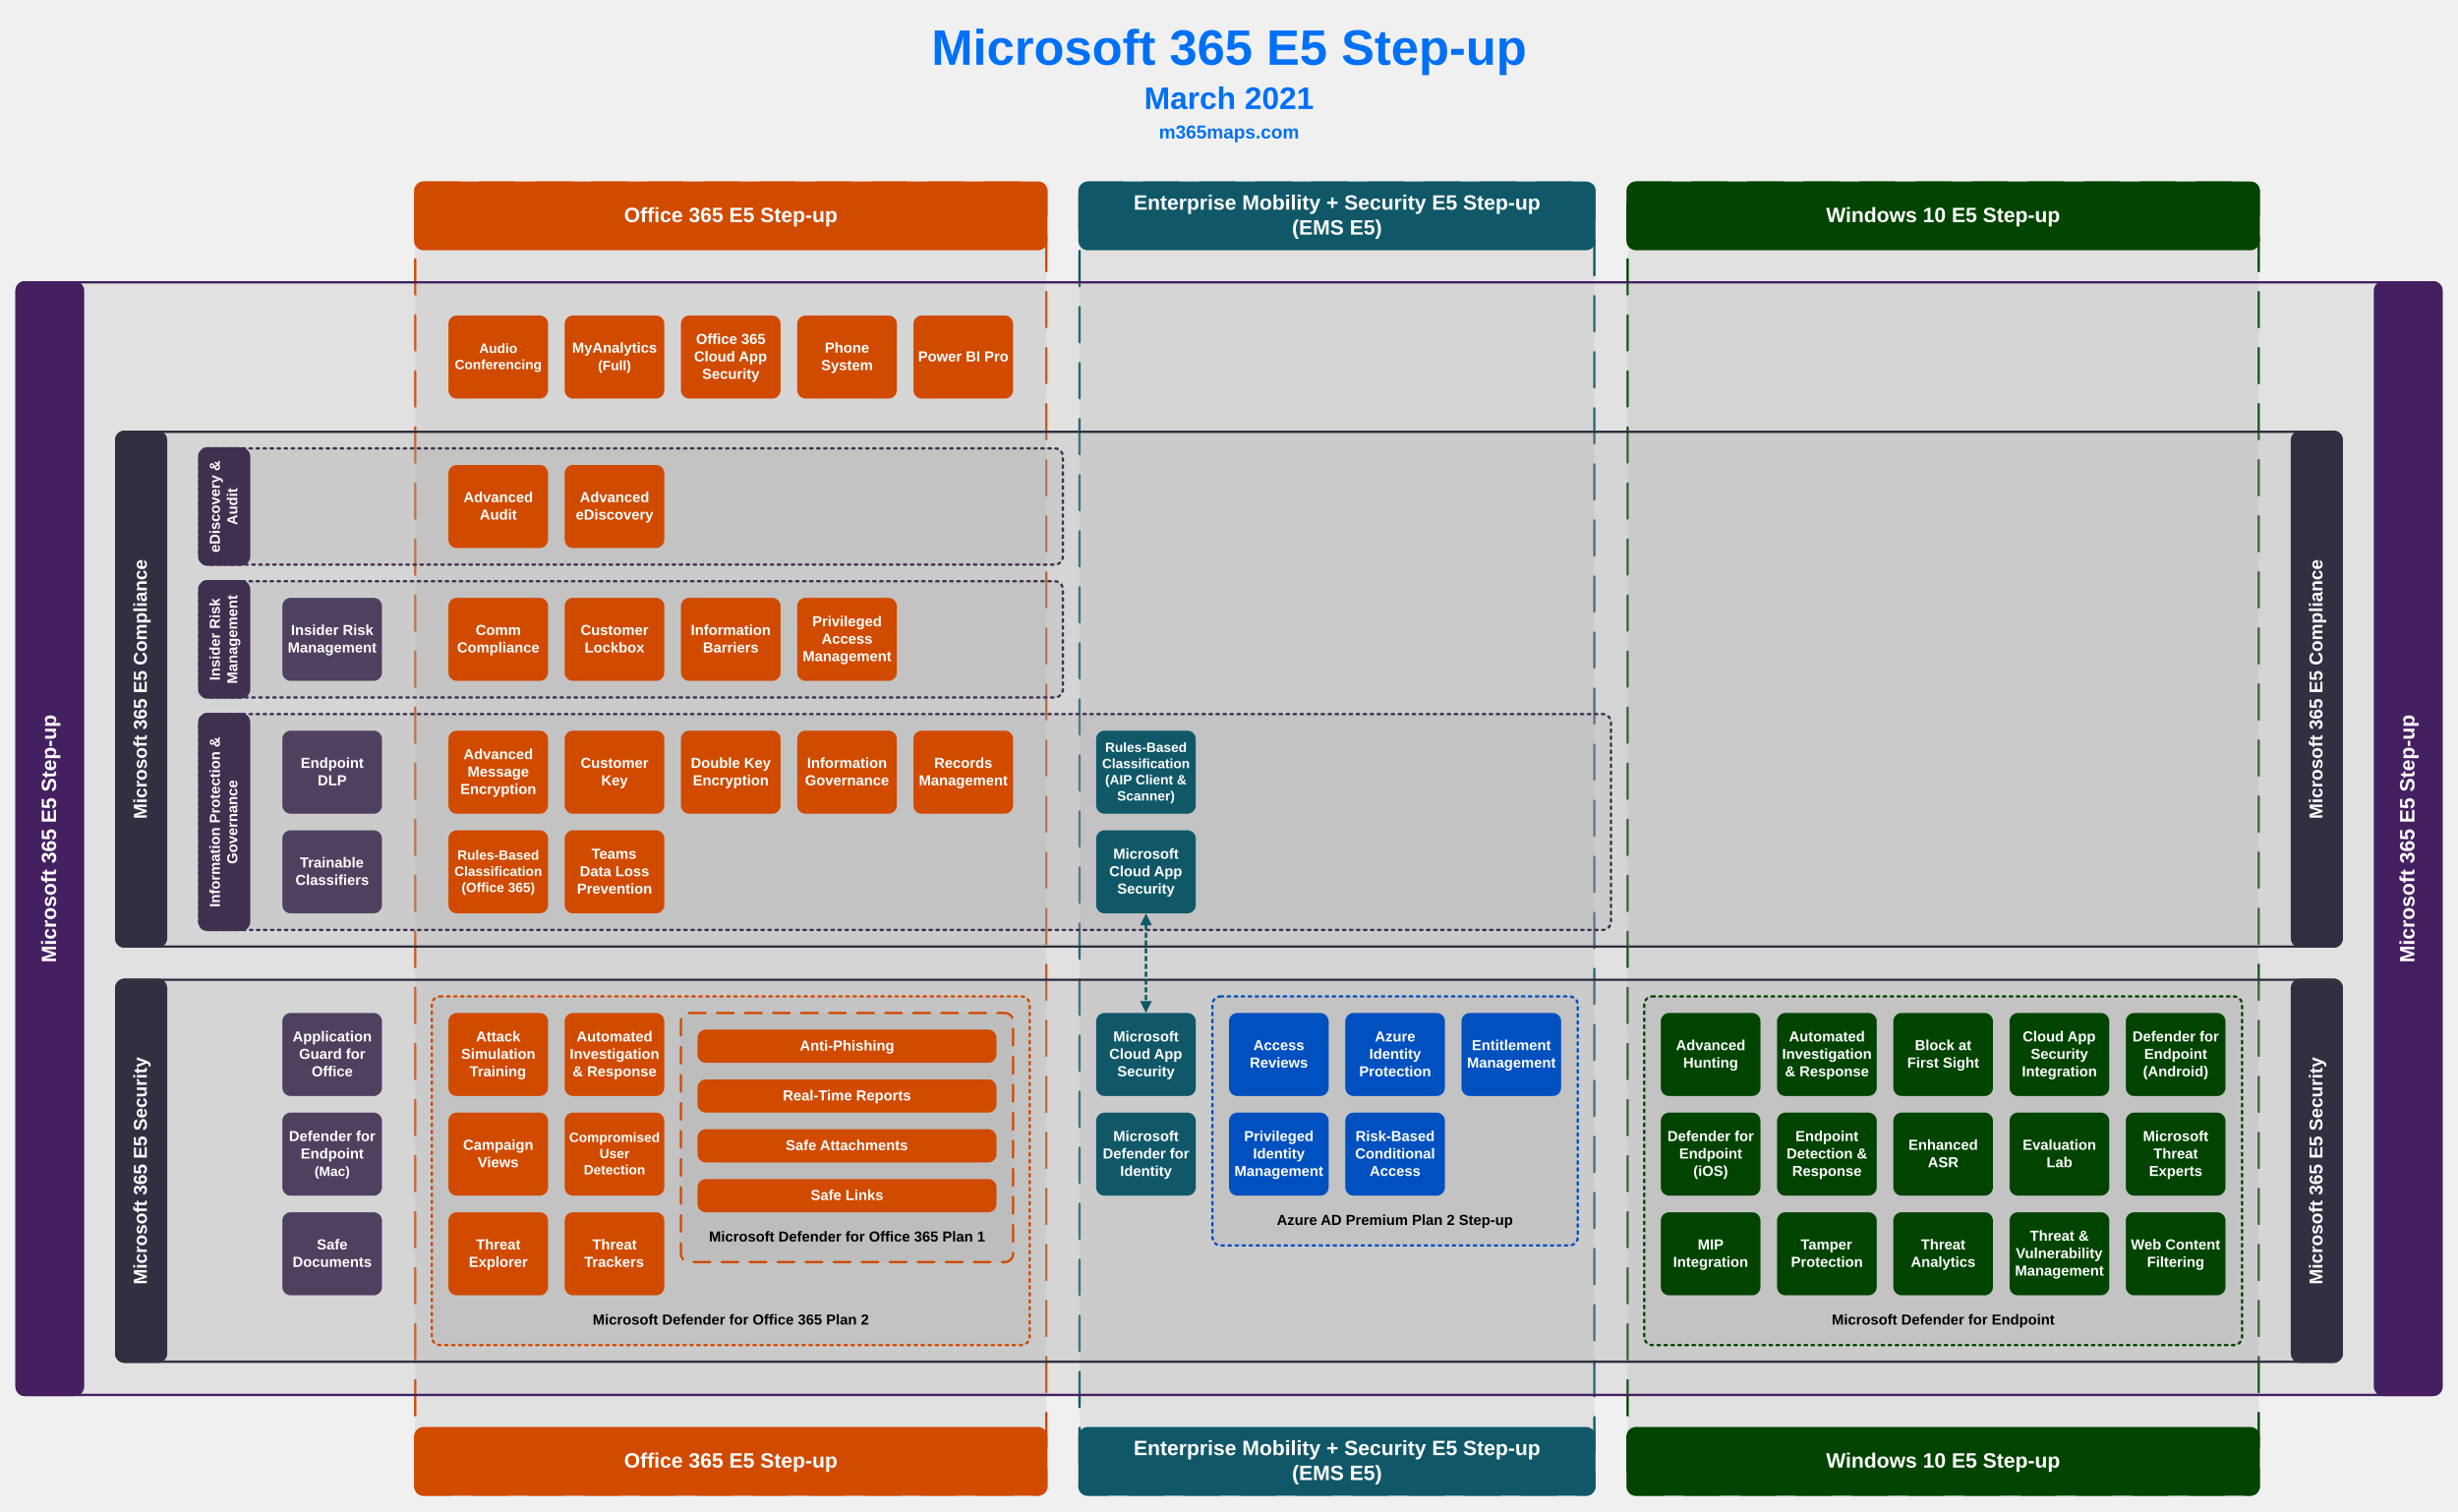
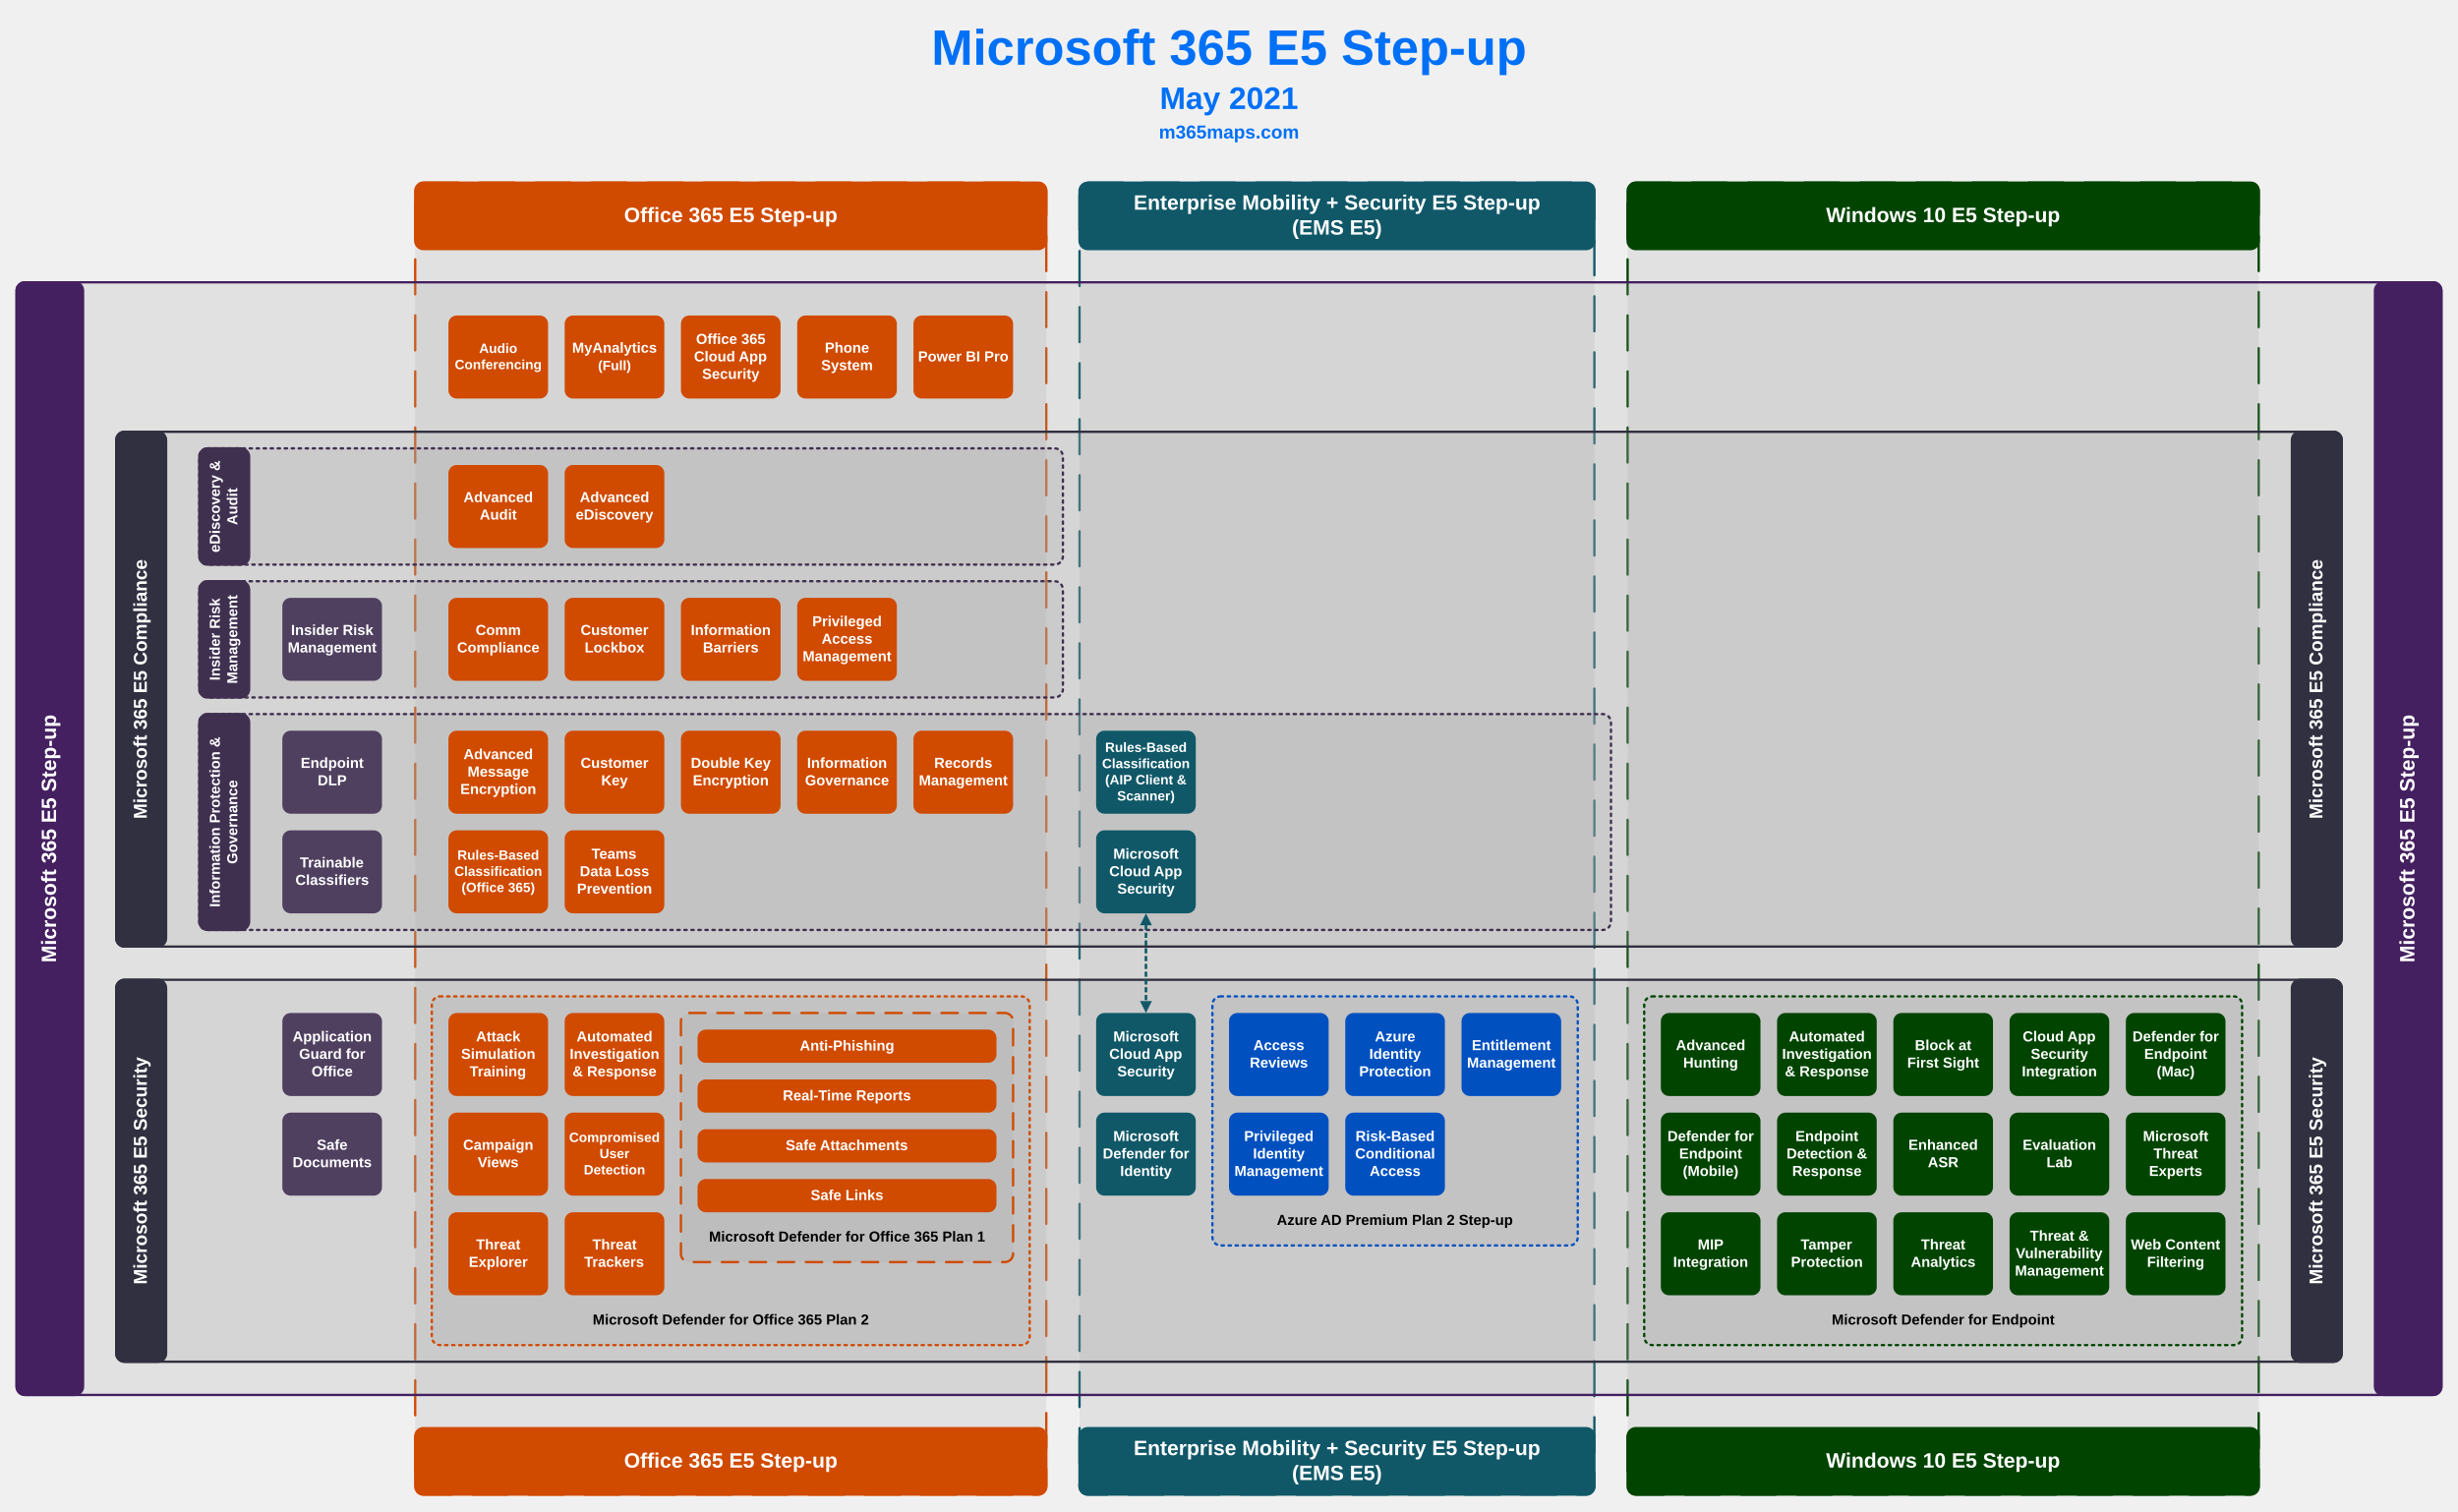
<svg xmlns="http://www.w3.org/2000/svg" xmlns:xlink="http://www.w3.org/1999/xlink" width="2368px" height="1456px" viewBox="0 0 2368 1456" class="a">
  <style>
.c {fill:#a5a5a5;fill-opacity:0.2;stroke:#d04a00;stroke-dasharray:33.75,20.25;stroke-linecap:round;stroke-linejoin:round;stroke-width:2.25}
.d {fill:#a5a5a5;fill-opacity:0.2;stroke:#105868;stroke-dasharray:33.75,20.25;stroke-linecap:round;stroke-linejoin:round;stroke-width:2.25}
.e {fill:#a5a5a5;fill-opacity:0.2;stroke:#004400;stroke-dasharray:33.75,20.25;stroke-linecap:round;stroke-linejoin:round;stroke-width:2.25}
.f {fill:#a5a5a5;fill-opacity:0.2;stroke:#442060;stroke-linecap:round;stroke-linejoin:round;stroke-width:2.25}
.g {fill:#a5a5a5;fill-opacity:0.2;stroke:#303040;stroke-linecap:round;stroke-linejoin:round;stroke-width:2.25}
.h {fill:#a5a5a5;fill-opacity:0.2;stroke:#d04a00;stroke-dasharray:2.25,4.5;stroke-linecap:round;stroke-linejoin:round;stroke-width:2.25}
.i {fill:#a5a5a5;fill-opacity:0.2;stroke:#d04a00;stroke-dasharray:15.75,11.25;stroke-linecap:round;stroke-linejoin:round;stroke-width:2.25}
.j {fill:#a5a5a5;fill-opacity:0.2;stroke:#0050c0;stroke-dasharray:2.25,4.5;stroke-linecap:round;stroke-linejoin:round;stroke-width:2.25}
.k {fill:#a5a5a5;fill-opacity:0.2;stroke:#004400;stroke-dasharray:2.25,4.5;stroke-linecap:round;stroke-linejoin:round;stroke-width:2.25}
.l {fill:#a5a5a5;fill-opacity:0.2;stroke:#403050;stroke-dasharray:2.25,4.5;stroke-linecap:round;stroke-linejoin:round;stroke-width:2.25}
.m {fill:#d04a00;stroke:#d04a00;stroke-linecap:round;stroke-linejoin:round;stroke-width:2.25}
.n {fill:#ffffff;font-family:Arial;font-size:1.667em;font-weight:bold}
.o {fill:#004400;stroke:#004400;stroke-linecap:round;stroke-linejoin:round;stroke-width:2.25}
.p {fill:#105868;stroke:#105868;stroke-linecap:round;stroke-linejoin:round;stroke-width:2.25}
.q {font-size:1em}
.r {fill:#442060;stroke:#442060;stroke-linecap:round;stroke-linejoin:round;stroke-width:2.25}
.s {fill:none;stroke:none;stroke-linecap:round;stroke-linejoin:round;stroke-width:1}
.t {fill:#000000;font-family:Arial;font-size:1.167em;font-weight:bold}
.u {fill:#403050;stroke:#403050;stroke-linecap:round;stroke-linejoin:round;stroke-width:2.25}
.v {fill:#ffffff;font-family:Arial;font-size:1.167em;font-weight:bold}
.w {fill:#0050c0;stroke:none;stroke-linecap:round;stroke-linejoin:round;stroke-width:1}
.x {fill:#105868;stroke:none;stroke-linecap:round;stroke-linejoin:round;stroke-width:1}
.y {fill:#504060;stroke:none;stroke-linecap:round;stroke-linejoin:round;stroke-width:1}
- .z {font-size:0.929em}
- .ba {fill:#0070f7;font-family:Arial;font-size:4em;font-weight:bold}
- .bb {fill:#0070f7;font-family:Arial;font-size:2.5em;font-weight:bold}
- .bc {fill:#0070f7;font-family:Arial;font-size:1.5em;font-weight:bold}
- .bd {fill:#303040;stroke:#303040;stroke-linecap:round;stroke-linejoin:round;stroke-width:2.25}
- .be {fill:#ffffff;font-family:Arial;font-size:1.5em;font-weight:bold}
- .bf {fill:#004400;stroke:none;stroke-linecap:round;stroke-linejoin:round;stroke-width:1}
- .bg {fill:#ffffff;font-family:Arial;font-size:1.083em;font-weight:bold}
- .bh {fill:#d04a00;stroke:none;stroke-linecap:round;stroke-linejoin:round;stroke-width:1}
- .bi {marker-end:url(#mrkr4-358);marker-start:url(#mrkr4-356);stroke:#105868;stroke-dasharray:5,2.5;stroke-linecap:butt;stroke-width:2.5}
+ .z {fill:#0070f7;font-family:Arial;font-size:4em;font-weight:bold}
+ .ba {fill:#0070f7;font-family:Arial;font-size:2.5em;font-weight:bold}
+ .bb {fill:#0070f7;font-family:Arial;font-size:1.5em;font-weight:bold}
+ .bc {fill:#303040;stroke:#303040;stroke-linecap:round;stroke-linejoin:round;stroke-width:2.25}
+ .bd {fill:#ffffff;font-family:Arial;font-size:1.5em;font-weight:bold}
+ .be {fill:#004400;stroke:none;stroke-linecap:round;stroke-linejoin:round;stroke-width:1}
+ .bf {fill:#ffffff;font-family:Arial;font-size:1.083em;font-weight:bold}
+ .bg {fill:#d04a00;stroke:none;stroke-linecap:round;stroke-linejoin:round;stroke-width:1}
+ .bh {font-size:0.929em}
+ .bi {marker-end:url(#mrkr4-343);marker-start:url(#mrkr4-341);stroke:#105868;stroke-dasharray:5,2.5;stroke-linecap:butt;stroke-width:2.5}
.b {fill:#105868;fill-opacity:1;stroke:#105868;stroke-opacity:1;stroke-width:0.436}
.a {fill:none;fill-rule:evenodd;font-size:12px;overflow:visible;stroke-linecap:square;stroke-miterlimit:3}
</style>
  <defs>
    <g id="lend4">
      <path d="M 2 1 L 0 0 L 2 -1 L 2 1 " style="stroke:none" />
    </g>
-     <marker id="mrkr4-356" class="b" refX="4.448" orient="auto" markerUnits="strokeWidth" overflow="visible">
+     <marker id="mrkr4-341" class="b" refX="4.448" orient="auto" markerUnits="strokeWidth" overflow="visible">
      <use xlink:href="#lend4" transform="scale(2.296) " />
    </marker>
-     <marker id="mrkr4-358" class="b" refX="-4.592" orient="auto" markerUnits="strokeWidth" overflow="visible">
+     <marker id="mrkr4-343" class="b" refX="-4.592" orient="auto" markerUnits="strokeWidth" overflow="visible">
      <use xlink:href="#lend4" transform="scale(-2.296,-2.296) " />
    </marker>
  </defs>
  <g>
    <g transform="translate(400,-16)">
      <rect x="0" y="192" width="608" height="1264" rx="8" ry="8" class="c" />
    </g>
    <g transform="translate(1040,-16)">
      <rect x="0" y="192" width="496" height="1264" rx="8" ry="8" class="d" />
    </g>
    <g transform="translate(1568,-16)">
      <rect x="0" y="192" width="608" height="1264" rx="8" ry="8" class="e" />
    </g>
    <g transform="translate(896,1344) rotate(-90)">
      <rect x="0" y="-880" width="1072" height="2336" rx="8" ry="8" class="f" />
    </g>
    <g transform="translate(112,-144)">
      <rect x="0" y="1088" width="2144" height="368" rx="8" ry="8" class="g" />
    </g>
    <g transform="translate(416,-160)">
      <rect x="0" y="1120" width="576" height="336" rx="8" ry="8" class="h" />
    </g>
    <g transform="translate(656,-240)">
      <rect x="0" y="1216" width="320" height="240" rx="8" ry="8" class="i" />
    </g>
    <g transform="translate(1168,-256)">
      <rect x="0" y="1216" width="352" height="240" rx="8" ry="8" class="j" />
    </g>
    <g transform="translate(1584,-160)">
      <rect x="0" y="1120" width="576" height="336" rx="8" ry="8" class="k" />
    </g>
    <g transform="translate(112,-544)">
      <rect x="0" y="960" width="2144" height="496" rx="8" ry="8" class="g" />
    </g>
    <g transform="translate(192,-560)">
      <rect x="0" y="1248" width="1360" height="208" rx="8" ry="8" class="l" />
    </g>
    <g transform="translate(192,-784)">
      <rect x="0" y="1344" width="832" height="112" rx="8" ry="8" class="l" />
    </g>
    <g transform="translate(192,-912)">
      <rect x="0" y="1344" width="832" height="112" rx="8" ry="8" class="l" />
    </g>
    <a target="_blank" aria-label="Office 365 Enterprise" href="https://docs.microsoft.com/office365/enterprise/" rel="noopener">
      <g transform="translate(400,-1216)">
        <rect x="0" y="1392" width="608" height="64" rx="8" ry="8" class="m" />
        <text x="201.19" y="1430" class="n">Office 365 E5 Step-up</text>
      </g>
    </a>
    <a target="_blank" aria-label="Windows 10" href="https://www.microsoft.com/windowsforbusiness" rel="noopener">
      <g transform="translate(1568,-1216)">
        <rect x="0" y="1392" width="608" height="64" rx="8" ry="8" class="o" />
        <text x="191.21" y="1430" class="n">Windows 10 E5 Step-up</text>
      </g>
    </a>
    <a target="_blank" aria-label="Enterprise Mobility + Security" href="https://www.microsoft.com/cloud-platform/enterprise-mobility-security" rel="noopener">
      <g transform="translate(1040,-1216)">
        <rect x="0" y="1392" width="496" height="64" rx="8" ry="8" class="p" />
        <text x="52.12" y="1418" class="n">Enterprise Mobility + Security E5 Step-up<tspan x="204.66" dy="1.2em" class="q">(EMS E5)</tspan>
        </text>
      </g>
    </a>
    <a target="_blank" aria-label="Microsoft 365 Plans" href="https://www.microsoft.com/microsoft-365/compare-all-microsoft-365-plans" rel="noopener">
      <g transform="translate(896,1344) rotate(-90)">
        <rect x="0" y="1392" width="1072" height="64" rx="8" ry="8" class="r" />
        <text x="416.53" y="1430" class="n">Microsoft 365 E5 Step-up</text>
      </g>
    </a>
    <a target="_blank" aria-label="Microsoft 365 Plans" href="https://www.microsoft.com/microsoft-365/compare-all-microsoft-365-plans" rel="noopener">
      <g transform="translate(-1376,1344) rotate(-90)">
        <rect x="0" y="1392" width="1072" height="64" rx="8" ry="8" class="r" />
        <text x="416.53" y="1430" class="n">Microsoft 365 E5 Step-up</text>
      </g>
    </a>
    <a target="_blank" aria-label="Azure Active Directory Premium Plan 2" href="https://azure.microsoft.com/services/active-directory/" rel="noopener">
      <g transform="translate(1168,-256)">
        <rect x="0" y="1408" width="352" height="48" rx="8" ry="8" class="s" />
        <text x="62.04" y="1436.2" class="t">Azure AD Premium Plan 2 Step-up</text>
      </g>
    </a>
    <a target="_blank" aria-label="Information Protection &amp; Governance" href="https://docs.microsoft.com/microsoft-365/compliance/microsoft-365-solution-catalog#information-protection--governance-section" rel="noopener">
      <g transform="translate(-1216,896) rotate(-90)">
        <rect x="0" y="1408" width="208" height="48" rx="8" ry="8" class="u" />
        <text x="21.95" y="1427.8" class="v">Information Protection &amp; <tspan x="63.54" dy="1.2em" class="q">Governance</tspan>
        </text>
      </g>
    </a>
    <a target="_blank" aria-label="Insider Risk Management Licensing" href="https://docs.microsoft.com/office365/servicedescriptions/microsoft-365-service-descriptions/microsoft-365-tenantlevel-services-licensing-guidance/microsoft-365-security-compliance-licensing-guidance#insider-risk-management" rel="noopener">
      <g transform="translate(-1216,672) rotate(-90)">
        <rect x="0" y="1408" width="112" height="48" rx="8" ry="8" class="u" />
        <text x="16.32" y="1427.8" class="v">Insider Risk <tspan x="13.21" dy="1.2em" class="q">Management</tspan>
        </text>
      </g>
    </a>
    <a target="_blank" aria-label="eDiscovery &amp; Audit" href="https://docs.microsoft.com/microsoft-365/compliance/microsoft-365-solution-catalog#discovery--response-section" rel="noopener">
      <g transform="translate(-1216,544) rotate(-90)">
        <rect x="0" y="1408" width="112" height="48" rx="8" ry="8" class="u" />
        <text x="11.64" y="1427.8" class="v">eDiscovery &amp; <tspan x="38.12" dy="1.2em" class="q">Audit</tspan>
        </text>
      </g>
    </a>
    <a target="_blank" aria-label="Azure Identity Protection" href="https://docs.microsoft.com/azure/active-directory/identity-protection/overview" rel="noopener">
      <g transform="translate(1296,-400)">
        <rect x="0" y="1376" width="96" height="80" rx="8" ry="8" class="w" />
        <text x="28.55" y="1403.4" class="v">Azure <tspan x="23.11" dy="1.2em" class="q">Identity </tspan>
          <tspan x="13.39" dy="1.2em" class="q">Protection</tspan>
        </text>
      </g>
    </a>
    <a target="_blank" aria-label="Privileged Identity Management" href="https://docs.microsoft.com/azure/active-directory/active-directory-privileged-identity-management-configure" rel="noopener">
      <g transform="translate(1184,-304)">
        <rect x="0" y="1376" width="96" height="80" rx="8" ry="8" class="w" />
        <text x="14.54" y="1403.4" class="v">Privileged <tspan x="23.11" dy="1.2em" class="q">Identity </tspan>
          <tspan x="5.21" dy="1.2em" class="q">Management</tspan>
        </text>
      </g>
    </a>
    <a target="_blank" aria-label="Access Reviews" href="https://docs.microsoft.com/en-us/azure/active-directory/active-directory-azure-ad-controls-access-reviews-overview" rel="noopener">
      <g transform="translate(1184,-400)">
        <rect x="0" y="1376" width="96" height="80" rx="8" ry="8" class="w" />
        <text x="23.48" y="1411.8" class="v">Access <tspan x="19.98" dy="1.2em" class="q">Reviews</tspan>
        </text>
      </g>
    </a>
    <a target="_blank" aria-label="Risk-Based Conditional Access" href="https://docs.microsoft.com/azure/active-directory/active-directory-conditional-access-conditions#sign-in-risk" rel="noopener">
      <g transform="translate(1296,-304)">
        <rect x="0" y="1376" width="96" height="80" rx="8" ry="8" class="w" />
        <text x="9.87" y="1403.4" class="v">Risk-Based <tspan x="9.51" dy="1.2em" class="q">Conditional </tspan>
          <tspan x="23.48" dy="1.2em" class="q">Access</tspan>
        </text>
      </g>
    </a>
    <a target="_blank" aria-label="Entitlement Management" href="https://docs.microsoft.com/azure/active-directory/governance/entitlement-management-overview" rel="noopener">
      <g transform="translate(1408,-400)">
        <rect x="0" y="1376" width="96" height="80" rx="8" ry="8" class="w" />
        <text x="9.89" y="1411.8" class="v">Entitlement <tspan x="5.21" dy="1.2em" class="q">Management</tspan>
        </text>
      </g>
    </a>
    <a target="_blank" aria-label="Microsoft Cloud App Security" href="https://docs.microsoft.com/cloud-app-security/what-is-cloud-app-security" rel="noopener">
      <g transform="translate(1056,-400)">
        <rect x="0" y="1376" width="96" height="80" rx="8" ry="8" class="x" />
        <text x="16.5" y="1403.4" class="v">Microsoft <tspan x="12.62" dy="1.2em" class="q">Cloud App </tspan>
          <tspan x="20.38" dy="1.2em" class="q">Security</tspan>
        </text>
      </g>
    </a>
    <a target="_blank" aria-label="Microsoft Defender for Identity" href="https://docs.microsoft.com/defender-for-identity/what-is" rel="noopener">
      <g transform="translate(1056,-304)">
        <rect x="0" y="1376" width="96" height="80" rx="8" ry="8" class="x" />
        <text x="16.5" y="1403.4" class="v">Microsoft <tspan x="6.38" dy="1.2em" class="q">Defender for </tspan>
          <tspan x="23.11" dy="1.2em" class="q">Identity</tspan>
        </text>
      </g>
    </a>
    <a target="_blank" aria-label="Microsoft Cloud App Security" href="https://docs.microsoft.com/cloud-app-security/what-is-cloud-app-security" rel="noopener">
      <g transform="translate(1056,-576)">
        <rect x="0" y="1376" width="96" height="80" rx="8" ry="8" class="x" />
        <text x="16.5" y="1403.4" class="v">Microsoft <tspan x="12.62" dy="1.2em" class="q">Cloud App </tspan>
          <tspan x="20.38" dy="1.2em" class="q">Security</tspan>
        </text>
      </g>
    </a>
-     <a target="_blank" aria-label="Microsoft Defender for Endpoint" href="https://docs.microsoft.com/windows/security/threat-protection/windows-defender-atp/windows-defender-advanced-threat-protection" rel="noopener">
+     <a target="_blank" aria-label="Microsoft Defender for Endpoint" href="https://docs.microsoft.com/microsoft-365/security/defender-endpoint/microsoft-defender-endpoint" rel="noopener">
      <g transform="translate(1584,-160)">
        <rect x="0" y="1408" width="576" height="48" rx="8" ry="8" class="s" />
        <text x="180.67" y="1436.2" class="t">Microsoft Defender for Endpoint</text>
      </g>
    </a>
    <a target="_blank" aria-label="Trainable Classifiers" href="https://docs.microsoft.com/microsoft-365/compliance/classifier-learn-about" rel="noopener">
      <g transform="translate(272,-576)">
        <rect x="0" y="1376" width="96" height="80" rx="8" ry="8" class="y" />
        <text x="16.88" y="1411.8" class="v">Trainable <tspan x="12.59" dy="1.2em" class="q">Classifiers</tspan>
        </text>
      </g>
    </a>
    <a target="_blank" aria-label="Endpoint DLP" href="https://docs.microsoft.com/microsoft-365/compliance/endpoint-dlp-learn-about" rel="noopener">
      <g transform="translate(272,-672)">
        <rect x="0" y="1376" width="96" height="80" rx="8" ry="8" class="y" />
        <text x="17.68" y="1411.8" class="v">Endpoint <tspan x="34" dy="1.2em" class="q">DLP</tspan>
        </text>
      </g>
    </a>
    <a target="_blank" aria-label="Application Guard for Office" href="https://docs.microsoft.com/microsoft-365/security/office-365-security/install-app-guard" rel="noopener">
      <g transform="translate(272,-400)">
        <rect x="0" y="1376" width="96" height="80" rx="8" ry="8" class="y" />
        <text x="9.89" y="1403.4" class="v">Application <tspan x="16.11" dy="1.2em" class="q">Guard for </tspan>
          <tspan x="28.16" dy="1.2em" class="q">Office</tspan>
        </text>
      </g>
    </a>
    <a target="_blank" aria-label="Safe Documents" href="https://docs.microsoft.com/microsoft-365/security/office-365-security/safe-docs" rel="noopener">
-       <g transform="translate(272,-208)">
+       <g transform="translate(272,-304)">
        <rect x="0" y="1376" width="96" height="80" rx="8" ry="8" class="y" />
        <text x="33.21" y="1411.8" class="v">Safe <tspan x="9.88" dy="1.2em" class="q">Documents</tspan>
-         </text>
-       </g>
-     </a>
-     <a target="_blank" aria-label="Microsoft Defender for Endpoint for Mac" href="https://docs.microsoft.com/windows/security/threat-protection/microsoft-defender-atp/microsoft-defender-atp-mac" rel="noopener">
-       <g transform="translate(272,-304)">
-         <rect x="0" y="1376" width="96" height="80" rx="8" ry="8" class="y" />
-         <text x="6.38" y="1403.4" class="v">Defender for <tspan x="17.68" dy="1.2em" class="q">Endpoint </tspan>
-           <tspan x="31.03" dy="1.292em" class="z">(Mac)</tspan>
        </text>
      </g>
    </a>
    <a target="_blank" aria-label="Insider Risk Management" href="https://docs.microsoft.com/microsoft-365/compliance/insider-risk-management" rel="noopener">
      <g transform="translate(272,-800)">
        <rect x="0" y="1376" width="96" height="80" rx="8" ry="8" class="y" />
        <text x="8.32" y="1411.8" class="v">Insider Risk <tspan x="5.21" dy="1.2em" class="q">Management</tspan>
        </text>
      </g>
    </a>
    <a target="_blank" aria-label="m365maps.com" href="https://m365maps.com/" rel="noopener">
      <g transform="translate(16,-1376)">
        <rect x="0" y="1392" width="2336" height="64" rx="8" ry="8" class="s" />
-         <text x="881.28" y="1438.4" class="ba">Microsoft 365 E5 Step-up</text>
+         <text x="881.28" y="1438.4" class="z">Microsoft 365 E5 Step-up</text>
      </g>
    </a>
    <g transform="translate(16,-1344)">
      <rect x="0" y="1424" width="2336" height="32" rx="8" ry="8" class="s" />
-       <text x="1086.28" y="1449" class="bb">March 2021</text>
+       <text x="1101.28" y="1449" class="ba">May 2021</text>
    </g>
    <a target="_blank" aria-label="m365maps.com" href="https://m365maps.com/" rel="noopener">
      <g transform="translate(16,-1312)">
        <rect x="0" y="1424" width="2336" height="32" rx="8" ry="8" class="s" />
-         <text x="1100.46" y="1445.4" class="bc">m365maps.com</text>
+         <text x="1100.46" y="1445.4" class="bb">m365maps.com</text>
      </g>
    </a>
    <a target="_blank" aria-label="Microsoft 365 Security" href="https://docs.microsoft.com/microsoft-365/security/" rel="noopener">
      <g transform="translate(-1296,1312) rotate(-90)">
-         <rect x="0" y="1408" width="368" height="48" rx="8" ry="8" class="bd" />
-         <text x="74.46" y="1437.4" class="be">Microsoft 365 E5 Security</text>
+         <rect x="0" y="1408" width="368" height="48" rx="8" ry="8" class="bc" />
+         <text x="74.46" y="1437.4" class="bd">Microsoft 365 E5 Security</text>
      </g>
    </a>
    <a target="_blank" aria-label="Microsoft 365 Compliance" href="https://docs.microsoft.com/microsoft-365/compliance/" rel="noopener">
      <g transform="translate(-1296,912) rotate(-90)">
-         <rect x="0" y="1408" width="496" height="48" rx="8" ry="8" class="bd" />
-         <text x="122.96" y="1437.4" class="be">Microsoft 365 E5 Compliance</text>
+         <rect x="0" y="1408" width="496" height="48" rx="8" ry="8" class="bc" />
+         <text x="122.96" y="1437.4" class="bd">Microsoft 365 E5 Compliance</text>
      </g>
    </a>
    <a target="_blank" aria-label="Automated Investigation and Response" href="https://docs.microsoft.com/windows/security/threat-protection/windows-defender-atp/automated-investigations-windows-defender-advanced-threat-protection" rel="noopener">
      <g transform="translate(1712,-400)">
-         <rect x="0" y="1376" width="96" height="80" rx="8" ry="8" class="bf" />
+         <rect x="0" y="1376" width="96" height="80" rx="8" ry="8" class="be" />
        <text x="11.45" y="1403.4" class="v">Automated <tspan x="4.83" dy="1.2em" class="q">Investigation </tspan>
          <tspan x="7.55" dy="1.2em" class="q">&amp; Response</tspan>
        </text>
      </g>
    </a>
    <a target="_blank" aria-label="Advanced Hunting" href="https://docs.microsoft.com/windows/security/threat-protection/windows-defender-atp/overview-hunting-windows-defender-advanced-threat-protection" rel="noopener">
      <g transform="translate(1600,-400)">
-         <rect x="0" y="1376" width="96" height="80" rx="8" ry="8" class="bf" />
+         <rect x="0" y="1376" width="96" height="80" rx="8" ry="8" class="be" />
        <text x="14.55" y="1411.8" class="v">Advanced <tspan x="21.57" dy="1.2em" class="q">Hunting</tspan>
        </text>
      </g>
    </a>
    <a target="_blank" aria-label="Cloud App Security Integration" href="https://docs.microsoft.com/windows/security/threat-protection/microsoft-defender-atp/microsoft-cloud-app-security-integration" rel="noopener">
      <g transform="translate(1936,-400)">
-         <rect x="0" y="1376" width="96" height="80" rx="8" ry="8" class="bf" />
+         <rect x="0" y="1376" width="96" height="80" rx="8" ry="8" class="be" />
        <text x="12.62" y="1403.4" class="v">Cloud App <tspan x="20.38" dy="1.2em" class="q">Security </tspan>
          <tspan x="11.83" dy="1.2em" class="q">Integration</tspan>
        </text>
      </g>
    </a>
-     <a target="_blank" aria-label="Microsoft Defender for Endpoint for Android" href="https://docs.microsoft.com/windows/security/threat-protection/microsoft-defender-atp/microsoft-defender-atp-android" rel="noopener">
-       <g transform="translate(2048,-400)">
-         <rect x="0" y="1376" width="96" height="80" rx="8" ry="8" class="bf" />
-         <text x="6.38" y="1403.4" class="v">Defender for <tspan x="17.68" dy="1.2em" class="q">Endpoint </tspan>
-           <tspan x="16.51" dy="1.2em" class="q">(Android)</tspan>
-         </text>
-       </g>
-     </a>
    <a target="_blank" aria-label="Endpoint Detection and Response" href="https://docs.microsoft.com/windows/security/threat-protection/windows-defender-atp/overview-endpoint-detection-response" rel="noopener">
      <g transform="translate(1712,-304)">
-         <rect x="0" y="1376" width="96" height="80" rx="8" ry="8" class="bf" />
+         <rect x="0" y="1376" width="96" height="80" rx="8" ry="8" class="be" />
        <text x="17.68" y="1403.4" class="v">Endpoint <tspan x="9.11" dy="1.2em" class="q">Detection &amp; </tspan>
          <tspan x="14.55" dy="1.2em" class="q">Response</tspan>
        </text>
      </g>
    </a>
-     <a target="_blank" aria-label="Microsoft Defender for Endpoint for iOS" href="https://docs.microsoft.com/windows/security/threat-protection/microsoft-defender-atp/microsoft-defender-atp-ios" rel="noopener">
-       <g transform="translate(1600,-304)">
-         <rect x="0" y="1376" width="96" height="80" rx="8" ry="8" class="bf" />
-         <text x="6.38" y="1403.4" class="v">Defender for <tspan x="17.68" dy="1.2em" class="q">Endpoint </tspan>
-           <tspan x="31.28" dy="1.2em" class="q">(iOS)</tspan>
-         </text>
-       </g>
-     </a>
    <a target="_blank" aria-label="Microsoft Threat Experts" href="https://docs.microsoft.com/windows/security/threat-protection/windows-defender-atp/microsoft-threat-experts" rel="noopener">
      <g transform="translate(2048,-304)">
-         <rect x="0" y="1376" width="96" height="80" rx="8" ry="8" class="bf" />
+         <rect x="0" y="1376" width="96" height="80" rx="8" ry="8" class="be" />
        <text x="16.5" y="1403.4" class="v">Microsoft <tspan x="26.61" dy="1.2em" class="q">Threat </tspan>
          <tspan x="22.32" dy="1.2em" class="q">Experts</tspan>
        </text>
      </g>
    </a>
    <a target="_blank" aria-label="Evaluation Lab" href="https://docs.microsoft.com/windows/security/threat-protection/microsoft-defender-atp/evaluation-lab" rel="noopener">
      <g transform="translate(1936,-304)">
-         <rect x="0" y="1376" width="96" height="80" rx="8" ry="8" class="bf" />
+         <rect x="0" y="1376" width="96" height="80" rx="8" ry="8" class="be" />
        <text x="12.6" y="1411.8" class="v">Evaluation <tspan x="35.56" dy="1.2em" class="q">Lab</tspan>
        </text>
      </g>
    </a>
    <a target="_blank" aria-label="MIP Integration" href="https://www.microsoft.com/security/blog/2019/01/17/windows-defender-atp-integrates-with-microsoft-information-protection-to-discover-protect-and-monitor-sensitive-data-on-windows-devices/" rel="noopener">
      <g transform="translate(1600,-208)">
-         <rect x="0" y="1376" width="96" height="80" rx="8" ry="8" class="bf" />
+         <rect x="0" y="1376" width="96" height="80" rx="8" ry="8" class="be" />
        <text x="35.56" y="1411.8" class="v">MIP <tspan x="11.83" dy="1.2em" class="q">Integration</tspan>
        </text>
      </g>
    </a>
    <a target="_blank" aria-label="Threat and Vulnerability Management" href="https://docs.microsoft.com/windows/security/threat-protection/microsoft-defender-atp/next-gen-threat-and-vuln-mgt" rel="noopener">
      <g transform="translate(1936,-208)">
-         <rect x="0" y="1376" width="96" height="80" rx="8" ry="8" class="bf" />
+         <rect x="0" y="1376" width="96" height="80" rx="8" ry="8" class="be" />
        <text x="19.61" y="1403.4" class="v">Threat &amp; <tspan x="5.99" dy="1.2em" class="q">Vulnerability </tspan>
          <tspan x="5.21" dy="1.2em" class="q">Management</tspan>
        </text>
      </g>
    </a>
    <a target="_blank" aria-label="Web Content Filtering" href="https://docs.microsoft.com/windows/security/threat-protection/microsoft-defender-atp/web-content-filtering" rel="noopener">
      <g transform="translate(2048,-208)">
-         <rect x="0" y="1376" width="96" height="80" rx="8" ry="8" class="bf" />
+         <rect x="0" y="1376" width="96" height="80" rx="8" ry="8" class="be" />
        <text x="4.84" y="1411.8" class="v">Web Content <tspan x="20.39" dy="1.2em" class="q">Filtering</tspan>
        </text>
      </g>
    </a>
    <a target="_blank" aria-label="Threat Analytics" href="https://docs.microsoft.com/windows/security/threat-protection/windows-defender-atp/threat-analytics" rel="noopener">
      <g transform="translate(1824,-208)">
-         <rect x="0" y="1376" width="96" height="80" rx="8" ry="8" class="bf" />
+         <rect x="0" y="1376" width="96" height="80" rx="8" ry="8" class="be" />
        <text x="26.61" y="1411.8" class="v">Threat <tspan x="16.88" dy="1.2em" class="q">Analytics</tspan>
        </text>
      </g>
    </a>
    <a target="_blank" aria-label="Tamper Protection" href="https://docs.microsoft.com/windows/security/threat-protection/microsoft-defender-antivirus/prevent-changes-to-security-settings-with-tamper-protection" rel="noopener">
      <g transform="translate(1712,-208)">
-         <rect x="0" y="1376" width="96" height="80" rx="8" ry="8" class="bf" />
+         <rect x="0" y="1376" width="96" height="80" rx="8" ry="8" class="be" />
        <text x="22.71" y="1411.8" class="v">Tamper <tspan x="13.39" dy="1.2em" class="q">Protection</tspan>
        </text>
      </g>
    </a>
    <a target="_blank" aria-label="Block at First Sight" href="https://docs.microsoft.com/windows/security/threat-protection/microsoft-defender-antivirus/configure-block-at-first-sight-microsoft-defender-antivirus" rel="noopener">
      <g transform="translate(1824,-400)">
-         <rect x="0" y="1376" width="96" height="80" rx="8" ry="8" class="bf" />
+         <rect x="0" y="1376" width="96" height="80" rx="8" ry="8" class="be" />
        <text x="20.77" y="1411.8" class="v">Block at <tspan x="13.39" dy="1.2em" class="q">First Sight</tspan>
        </text>
      </g>
    </a>
    <a target="_blank" aria-label="Enhanced ASR" href="https://docs.microsoft.com/windows/security/threat-protection/microsoft-defender-atp/overview-attack-surface-reduction" rel="noopener">
      <g transform="translate(1824,-304)">
-         <rect x="0" y="1376" width="96" height="80" rx="8" ry="8" class="bf" />
+         <rect x="0" y="1376" width="96" height="80" rx="8" ry="8" class="be" />
        <text x="14.55" y="1411.8" class="v">Enhanced <tspan x="33.22" dy="1.2em" class="q">ASR</tspan>
        </text>
      </g>
    </a>
    <a target="_blank" aria-label="Rules-Based Classification for AIP Client and Scanner" href="https://docs.microsoft.com/azure/information-protection/deploy-aip-scanner" rel="noopener">
      <g transform="translate(1056,-672)">
        <rect x="0" y="1376" width="96" height="80" rx="8" ry="8" class="x" />
-         <text x="8.63" y="1396.5" class="bg">Rules-Based <tspan x="5.74" dy="1.2em" class="q">Classification </tspan>
+         <text x="8.63" y="1396.5" class="bf">Rules-Based <tspan x="5.74" dy="1.2em" class="q">Classification </tspan>
          <tspan x="8.64" dy="1.2em" class="q">(AIP Client &amp; </tspan>
          <tspan x="20.18" dy="1.2em" class="q">Scanner)</tspan>
        </text>
      </g>
    </a>
    <a target="_blank" aria-label="Safe Links" href="https://docs.microsoft.com/microsoft-365/security/office-365-security/atp-safe-links" rel="noopener">
      <g transform="translate(672,-288)">
-         <rect x="0" y="1424" width="288" height="32" rx="8" ry="8" class="bh" />
+         <rect x="0" y="1424" width="288" height="32" rx="8" ry="8" class="bg" />
        <text x="108.99" y="1444.2" class="v">Safe Links</text>
      </g>
    </a>
    <a target="_blank" aria-label="Safe Attachments" href="https://docs.microsoft.com/microsoft-365/security/office-365-security/atp-safe-attachments" rel="noopener">
      <g transform="translate(672,-336)">
-         <rect x="0" y="1424" width="288" height="32" rx="8" ry="8" class="bh" />
+         <rect x="0" y="1424" width="288" height="32" rx="8" ry="8" class="bg" />
        <text x="84.87" y="1444.2" class="v">Safe Attachments</text>
      </g>
    </a>
    <a target="_blank" aria-label="Anti-Phishing" href="https://docs.microsoft.com/microsoft-365/security/office-365-security/atp-anti-phishing" rel="noopener">
      <g transform="translate(672,-432)">
-         <rect x="0" y="1424" width="288" height="32" rx="8" ry="8" class="bh" />
+         <rect x="0" y="1424" width="288" height="32" rx="8" ry="8" class="bg" />
        <text x="98.51" y="1444.2" class="v">Anti-Phishing</text>
      </g>
    </a>
    <a target="_blank" aria-label="Attack Simulation Training" href="https://docs.microsoft.com/microsoft-365/security/office-365-security/attack-simulation-training-get-started" rel="noopener">
      <g transform="translate(432,-400)">
-         <rect x="0" y="1376" width="96" height="80" rx="8" ry="8" class="bh" />
+         <rect x="0" y="1376" width="96" height="80" rx="8" ry="8" class="bg" />
        <text x="26.6" y="1403.4" class="v">Attack <tspan x="12.22" dy="1.2em" class="q">Simulation </tspan>
          <tspan x="20.39" dy="1.2em" class="q">Training</tspan>
        </text>
      </g>
    </a>
    <a target="_blank" aria-label="Automated Investigation and Response" href="https://docs.microsoft.com/microsoft-365/security/office-365-security/automated-investigation-response-office" rel="noopener">
      <g transform="translate(544,-400)">
-         <rect x="0" y="1376" width="96" height="80" rx="8" ry="8" class="bh" />
+         <rect x="0" y="1376" width="96" height="80" rx="8" ry="8" class="bg" />
        <text x="11.45" y="1403.4" class="v">Automated <tspan x="4.83" dy="1.2em" class="q">Investigation </tspan>
          <tspan x="7.55" dy="1.2em" class="q">&amp; Response</tspan>
        </text>
      </g>
    </a>
    <a target="_blank" aria-label="Campaign Views" href="https://docs.microsoft.com/microsoft-365/security/office-365-security/campaigns" rel="noopener">
      <g transform="translate(432,-304)">
-         <rect x="0" y="1376" width="96" height="80" rx="8" ry="8" class="bh" />
+         <rect x="0" y="1376" width="96" height="80" rx="8" ry="8" class="bg" />
        <text x="14.16" y="1411.8" class="v">Campaign <tspan x="28.16" dy="1.2em" class="q">Views</tspan>
        </text>
      </g>
    </a>
    <a target="_blank" aria-label="Threat Explorer" href="https://docs.microsoft.com/microsoft-365/security/office-365-security/threat-explorer" rel="noopener">
      <g transform="translate(432,-208)">
-         <rect x="0" y="1376" width="96" height="80" rx="8" ry="8" class="bh" />
+         <rect x="0" y="1376" width="96" height="80" rx="8" ry="8" class="bg" />
        <text x="26.61" y="1411.8" class="v">Threat <tspan x="19.6" dy="1.2em" class="q">Explorer</tspan>
        </text>
      </g>
    </a>
    <a target="_blank" aria-label="Threat Trackers" href="https://docs.microsoft.com/office365/securitycompliance/threat-trackers" rel="noopener">
      <g transform="translate(544,-208)">
-         <rect x="0" y="1376" width="96" height="80" rx="8" ry="8" class="bh" />
+         <rect x="0" y="1376" width="96" height="80" rx="8" ry="8" class="bg" />
        <text x="26.61" y="1411.8" class="v">Threat <tspan x="18.81" dy="1.2em" class="q">Trackers</tspan>
        </text>
      </g>
    </a>
    <a target="_blank" aria-label="Compromised User Detection" href="https://docs.microsoft.com/microsoft-365/security/office-365-security/address-compromised-users-quickly" rel="noopener">
      <g transform="translate(544,-304)">
-         <rect x="0" y="1376" width="96" height="80" rx="8" ry="8" class="bh" />
-         <text x="4.3" y="1404.3" class="bg">Compromised <tspan x="33.55" dy="1.2em" class="q">User </tspan>
+         <rect x="0" y="1376" width="96" height="80" rx="8" ry="8" class="bg" />
+         <text x="4.3" y="1404.3" class="bf">Compromised <tspan x="33.55" dy="1.2em" class="q">User </tspan>
          <tspan x="18.38" dy="1.2em" class="q">Detection</tspan>
        </text>
      </g>
    </a>
    <a target="_blank" aria-label="Microsoft Defender for Office 365 Plan 1" href="https://docs.microsoft.com/office365/servicedescriptions/office-365-advanced-threat-protection-service-description#feature-availability-across-advanced-threat-protection-atp-plans" rel="noopener">
      <g transform="translate(656,-240)">
        <rect x="0" y="1408" width="320" height="48" rx="8" ry="8" class="s" />
        <text x="26.97" y="1436.2" class="t">Microsoft Defender for Office 365 Plan 1</text>
      </g>
    </a>
    <a target="_blank" aria-label="Microsoft Defender for Office 365 Plan 2" href="https://docs.microsoft.com/office365/servicedescriptions/office-365-advanced-threat-protection-service-description#feature-availability-across-advanced-threat-protection-atp-plans" rel="noopener">
      <g transform="translate(416,-160)">
        <rect x="0" y="1408" width="576" height="48" rx="8" ry="8" class="s" />
        <text x="154.97" y="1436.2" class="t">Microsoft Defender for Office 365 Plan 2</text>
      </g>
    </a>
    <a target="_blank" aria-label="Customer Key" href="https://support.office.com/article/f2cd475a-e592-46cf-80a3-1bfb0fa17697" rel="noopener">
      <g transform="translate(544,-672)">
-         <rect x="0" y="1376" width="96" height="80" rx="8" ry="8" class="bh" />
+         <rect x="0" y="1376" width="96" height="80" rx="8" ry="8" class="bg" />
        <text x="15.33" y="1411.8" class="v">Customer <tspan x="35.16" dy="1.2em" class="q">Key</tspan>
        </text>
      </g>
    </a>
    <a target="_blank" aria-label="Teams DLP" href="https://docs.microsoft.com/office365/securitycompliance/data-loss-prevention-policies#policy-evaluation-in-microsoft-teams" rel="noopener">
      <g transform="translate(544,-576)">
-         <rect x="0" y="1376" width="96" height="80" rx="8" ry="8" class="bh" />
+         <rect x="0" y="1376" width="96" height="80" rx="8" ry="8" class="bg" />
        <text x="25.82" y="1403.4" class="v">Teams<tspan x="14.55" dy="1.2em" class="q">Data Loss </tspan>
          <tspan x="11.82" dy="1.2em" class="q">Prevention</tspan>
        </text>
      </g>
    </a>
    <a target="_blank" aria-label="Advanced Message Encryption" href="https://docs.microsoft.com/microsoft-365/compliance/ome-advanced-message-encryption" rel="noopener">
      <g transform="translate(432,-672)">
-         <rect x="0" y="1376" width="96" height="80" rx="8" ry="8" class="bh" />
+         <rect x="0" y="1376" width="96" height="80" rx="8" ry="8" class="bg" />
        <text x="14.55" y="1403.4" class="v">Advanced <tspan x="18.43" dy="1.2em" class="q">Message </tspan>
          <tspan x="11.44" dy="1.2em" class="q">Encryption</tspan>
        </text>
      </g>
    </a>
    <a target="_blank" aria-label="Records Management" href="https://docs.microsoft.com/microsoft-365/compliance/records-management" rel="noopener">
      <g transform="translate(880,-672)">
-         <rect x="0" y="1376" width="96" height="80" rx="8" ry="8" class="bh" />
+         <rect x="0" y="1376" width="96" height="80" rx="8" ry="8" class="bg" />
        <text x="19.99" y="1411.8" class="v">Records <tspan x="5.21" dy="1.2em" class="q">Management</tspan>
        </text>
      </g>
    </a>
    <a target="_blank" aria-label="Double Key Encryption" href="https://docs.microsoft.com/microsoft-365/compliance/double-key-encryption" rel="noopener">
      <g transform="translate(656,-672)">
-         <rect x="0" y="1376" width="96" height="80" rx="8" ry="8" class="bh" />
+         <rect x="0" y="1376" width="96" height="80" rx="8" ry="8" class="bg" />
        <text x="9.49" y="1411.8" class="v">Double Key <tspan x="11.44" dy="1.2em" class="q">Encryption</tspan>
        </text>
      </g>
    </a>
    <a target="_blank" aria-label="Customer Lockbox" href="https://support.office.com/article/36f9cdd1-e64c-421b-a7e4-4a54d16440a2" rel="noopener">
      <g transform="translate(544,-800)">
-         <rect x="0" y="1376" width="96" height="80" rx="8" ry="8" class="bh" />
+         <rect x="0" y="1376" width="96" height="80" rx="8" ry="8" class="bg" />
        <text x="15.33" y="1411.8" class="v">Customer <tspan x="19.22" dy="1.2em" class="q">Lockbox</tspan>
        </text>
      </g>
    </a>
    <a target="_blank" aria-label="Information Barriers" href="https://docs.microsoft.com/microsoft-365/compliance/information-barriers" rel="noopener">
      <g transform="translate(656,-800)">
-         <rect x="0" y="1376" width="96" height="80" rx="8" ry="8" class="bh" />
+         <rect x="0" y="1376" width="96" height="80" rx="8" ry="8" class="bg" />
        <text x="9.5" y="1411.8" class="v">Information <tspan x="21.15" dy="1.2em" class="q">Barriers</tspan>
        </text>
      </g>
    </a>
    <a target="_blank" aria-label="Communication Compliance" href="https://docs.microsoft.com/microsoft-365/compliance/communication-compliance" rel="noopener">
      <g transform="translate(432,-800)">
-         <rect x="0" y="1376" width="96" height="80" rx="8" ry="8" class="bh" />
+         <rect x="0" y="1376" width="96" height="80" rx="8" ry="8" class="bg" />
        <text x="26.22" y="1411.8" class="v">Comm <tspan x="8.32" dy="1.2em" class="q">Compliance</tspan>
        </text>
      </g>
    </a>
    <a target="_blank" aria-label="Advanced eDiscovery" href="https://docs.microsoft.com/microsoft-365/compliance/manage-legal-investigations" rel="noopener">
      <g transform="translate(544,-928)">
-         <rect x="0" y="1376" width="96" height="80" rx="8" ry="8" class="bh" />
+         <rect x="0" y="1376" width="96" height="80" rx="8" ry="8" class="bg" />
        <text x="14.55" y="1411.8" class="v">Advanced <tspan x="10.64" dy="1.2em" class="q">eDiscovery</tspan>
        </text>
      </g>
    </a>
    <a target="_blank" aria-label="Advanced Audit" href="https://docs.microsoft.com/microsoft-365/compliance/advanced-audit" rel="noopener">
      <g transform="translate(432,-928)">
-         <rect x="0" y="1376" width="96" height="80" rx="8" ry="8" class="bh" />
+         <rect x="0" y="1376" width="96" height="80" rx="8" ry="8" class="bg" />
        <text x="14.55" y="1411.8" class="v">Advanced <tspan x="30.12" dy="1.2em" class="q">Audit</tspan>
        </text>
      </g>
    </a>
    <a target="_blank" aria-label="Phone System" href="https://docs.microsoft.com/MicrosoftTeams/what-is-phone-system-in-office-365" rel="noopener">
      <g transform="translate(768,-1072)">
-         <rect x="0" y="1376" width="96" height="80" rx="8" ry="8" class="bh" />
+         <rect x="0" y="1376" width="96" height="80" rx="8" ry="8" class="bg" />
        <text x="26.61" y="1411.8" class="v">Phone <tspan x="23.1" dy="1.2em" class="q">System</tspan>
        </text>
      </g>
    </a>
    <a target="_blank" aria-label="Audio Conferencing" href="https://docs.microsoft.com/microsoftteams/audio-conferencing-in-office-365" rel="noopener">
      <g transform="translate(432,-1072)">
-         <rect x="0" y="1376" width="96" height="80" rx="8" ry="8" class="bh" />
-         <text x="29.59" y="1412.1" class="bg">Audio <tspan x="6.11" dy="1.2em" class="q">Conferencing</tspan>
+         <rect x="0" y="1376" width="96" height="80" rx="8" ry="8" class="bg" />
+         <text x="29.59" y="1412.1" class="bf">Audio <tspan x="6.11" dy="1.2em" class="q">Conferencing</tspan>
        </text>
      </g>
    </a>
    <a target="_blank" aria-label="Power BI Pro" href="https://docs.microsoft.com/power-bi/service-get-started" rel="noopener">
      <g transform="translate(880,-1072)">
-         <rect x="0" y="1376" width="96" height="80" rx="8" ry="8" class="bh" />
+         <rect x="0" y="1376" width="96" height="80" rx="8" ry="8" class="bg" />
        <text x="4.43" y="1420.2" class="v">Power BI Pro</text>
      </g>
    </a>
    <a target="_blank" aria-label="MyAnalytics (Full)" href="https://docs.microsoft.com/office365/servicedescriptions/mya-service-description" rel="noopener">
      <g transform="translate(544,-1072)">
-         <rect x="0" y="1376" width="96" height="80" rx="8" ry="8" class="bh" />
-         <text x="7.15" y="1411.8" class="v">MyAnalytics <tspan x="32.12" dy="1.292em" class="z">(Full)</tspan>
+         <rect x="0" y="1376" width="96" height="80" rx="8" ry="8" class="bg" />
+         <text x="7.15" y="1411.8" class="v">MyAnalytics <tspan x="32.12" dy="1.292em" class="bh">(Full)</tspan>
        </text>
      </g>
    </a>
    <a target="_blank" aria-label="Office 365 Cloud App Security" href="https://docs.microsoft.com/cloud-app-security/editions-cloud-app-security-o365" rel="noopener">
      <g transform="translate(656,-1072)">
-         <rect x="0" y="1376" width="96" height="80" rx="8" ry="8" class="bh" />
+         <rect x="0" y="1376" width="96" height="80" rx="8" ry="8" class="bg" />
        <text x="14.54" y="1403.4" class="v">Office 365 <tspan x="12.62" dy="1.2em" class="q">Cloud App </tspan>
          <tspan x="20.38" dy="1.2em" class="q">Security</tspan>
        </text>
      </g>
    </a>
    <a target="_blank" aria-label="Real-Time Reports" href="https://docs.microsoft.com/office365/servicedescriptions/office-365-advanced-threat-protection-service-description#real-time-reports" rel="noopener">
      <g transform="translate(672,-384)">
-         <rect x="0" y="1424" width="288" height="32" rx="8" ry="8" class="bh" />
+         <rect x="0" y="1424" width="288" height="32" rx="8" ry="8" class="bg" />
        <text x="82.15" y="1444.2" class="v">Real-Time Reports</text>
      </g>
    </a>
    <a target="_blank" aria-label="Information Governance" href="https://docs.microsoft.com/microsoft-365/compliance/manage-information-governance" rel="noopener">
      <g transform="translate(768,-672)">
-         <rect x="0" y="1376" width="96" height="80" rx="8" ry="8" class="bh" />
+         <rect x="0" y="1376" width="96" height="80" rx="8" ry="8" class="bg" />
        <text x="9.5" y="1411.8" class="v">Information <tspan x="7.54" dy="1.2em" class="q">Governance</tspan>
        </text>
      </g>
    </a>
    <a target="_blank" aria-label="Privileged Access Management" href="https://docs.microsoft.com/microsoft-365/compliance/privileged-access-management-solution-overview" rel="noopener">
      <g transform="translate(768,-800)">
-         <rect x="0" y="1376" width="96" height="80" rx="8" ry="8" class="bh" />
+         <rect x="0" y="1376" width="96" height="80" rx="8" ry="8" class="bg" />
        <text x="14.54" y="1403.4" class="v">Privileged <tspan x="23.48" dy="1.2em" class="q">Access </tspan>
          <tspan x="5.21" dy="1.2em" class="q">Management</tspan>
        </text>
      </g>
    </a>
    <a target="_blank" aria-label="Rules-Based Classification for Office 365" href="https://docs.microsoft.com/microsoft-365/compliance/apply-sensitivity-label-automatically" rel="noopener">
      <g transform="translate(432,-576)">
-         <rect x="0" y="1376" width="96" height="80" rx="8" ry="8" class="bh" />
-         <text x="8.63" y="1404.3" class="bg">Rules-Based <tspan x="5.74" dy="1.2em" class="q">Classification</tspan>
+         <rect x="0" y="1376" width="96" height="80" rx="8" ry="8" class="bg" />
+         <text x="8.63" y="1404.3" class="bf">Rules-Based <tspan x="5.74" dy="1.2em" class="q">Classification</tspan>
          <tspan x="12.6" dy="1.2em" class="q">(Office 365)</tspan>
        </text>
      </g>
    </a>
    <a target="_blank" aria-label="Office 365 Enterprise" href="https://docs.microsoft.com/office365/enterprise/" rel="noopener">
      <g transform="translate(400,-16)">
        <rect x="0" y="1392" width="608" height="64" rx="8" ry="8" class="m" />
        <text x="201.19" y="1430" class="n">Office 365 E5 Step-up</text>
      </g>
    </a>
    <a target="_blank" aria-label="Windows 10" href="https://www.microsoft.com/windowsforbusiness" rel="noopener">
      <g transform="translate(1568,-16)">
        <rect x="0" y="1392" width="608" height="64" rx="8" ry="8" class="o" />
        <text x="191.21" y="1430" class="n">Windows 10 E5 Step-up</text>
      </g>
    </a>
    <a target="_blank" aria-label="Enterprise Mobility + Security" href="https://www.microsoft.com/cloud-platform/enterprise-mobility-security" rel="noopener">
      <g transform="translate(1040,-16)">
        <rect x="0" y="1392" width="496" height="64" rx="8" ry="8" class="p" />
        <text x="52.12" y="1418" class="n">Enterprise Mobility + Security E5 Step-up<tspan x="204.66" dy="1.2em" class="q">(EMS E5)</tspan>
        </text>
      </g>
    </a>
    <a target="_blank" aria-label="Microsoft 365 Security" href="https://docs.microsoft.com/microsoft-365/security/" rel="noopener">
      <g transform="translate(800,1312) rotate(-90)">
-         <rect x="0" y="1408" width="368" height="48" rx="8" ry="8" class="bd" />
-         <text x="74.46" y="1437.4" class="be">Microsoft 365 E5 Security</text>
+         <rect x="0" y="1408" width="368" height="48" rx="8" ry="8" class="bc" />
+         <text x="74.46" y="1437.4" class="bd">Microsoft 365 E5 Security</text>
      </g>
    </a>
    <a target="_blank" aria-label="Microsoft 365 Compliance" href="https://docs.microsoft.com/microsoft-365/compliance/" rel="noopener">
      <g transform="translate(800,912) rotate(-90)">
-         <rect x="0" y="1408" width="496" height="48" rx="8" ry="8" class="bd" />
-         <text x="122.96" y="1437.4" class="be">Microsoft 365 E5 Compliance</text>
+         <rect x="0" y="1408" width="496" height="48" rx="8" ry="8" class="bc" />
+         <text x="122.96" y="1437.4" class="bd">Microsoft 365 E5 Compliance</text>
      </g>
    </a>
    <g transform="translate(2560,880) rotate(90)">
      <path d="M11.12 1456 L11.48 1456 L84.52 1456" class="bi" />
    </g>
+     <a target="_blank" aria-label="Microsoft Defender for Endpoint for Mobile" href="https://docs.microsoft.com/microsoft-365/security/defender-endpoint/non-windows" rel="noopener">
+       <g transform="translate(1600,-304)">
+         <rect x="0" y="1376" width="96" height="80" rx="8" ry="8" class="be" />
+         <text x="6.38" y="1403.4" class="v">Defender for <tspan x="17.68" dy="1.2em" class="q">Endpoint </tspan>
+           <tspan x="21.17" dy="1.2em" class="q">(Mobile)</tspan>
+         </text>
+       </g>
+     </a>
+     <a target="_blank" aria-label="Microsoft Defender for Endpoint for Mac" href="https://docs.microsoft.com/windows/security/threat-protection/microsoft-defender-atp/microsoft-defender-atp-mac" rel="noopener">
+       <g transform="translate(2048,-400)">
+         <rect x="0" y="1376" width="96" height="80" rx="8" ry="8" class="be" />
+         <text x="6.38" y="1403.4" class="v">Defender for <tspan x="17.68" dy="1.2em" class="q">Endpoint </tspan>
+           <tspan x="29.72" dy="1.2em" class="q">(Mac)</tspan>
+         </text>
+       </g>
+     </a>
  </g>
</svg>
